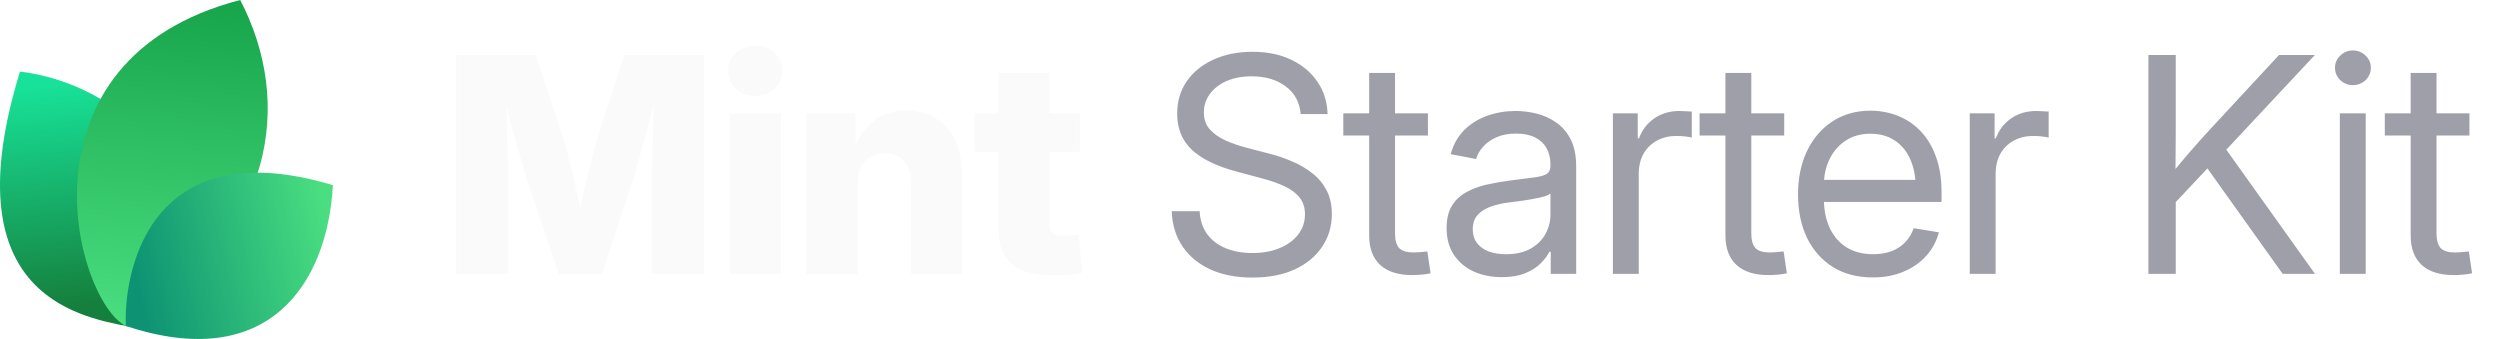
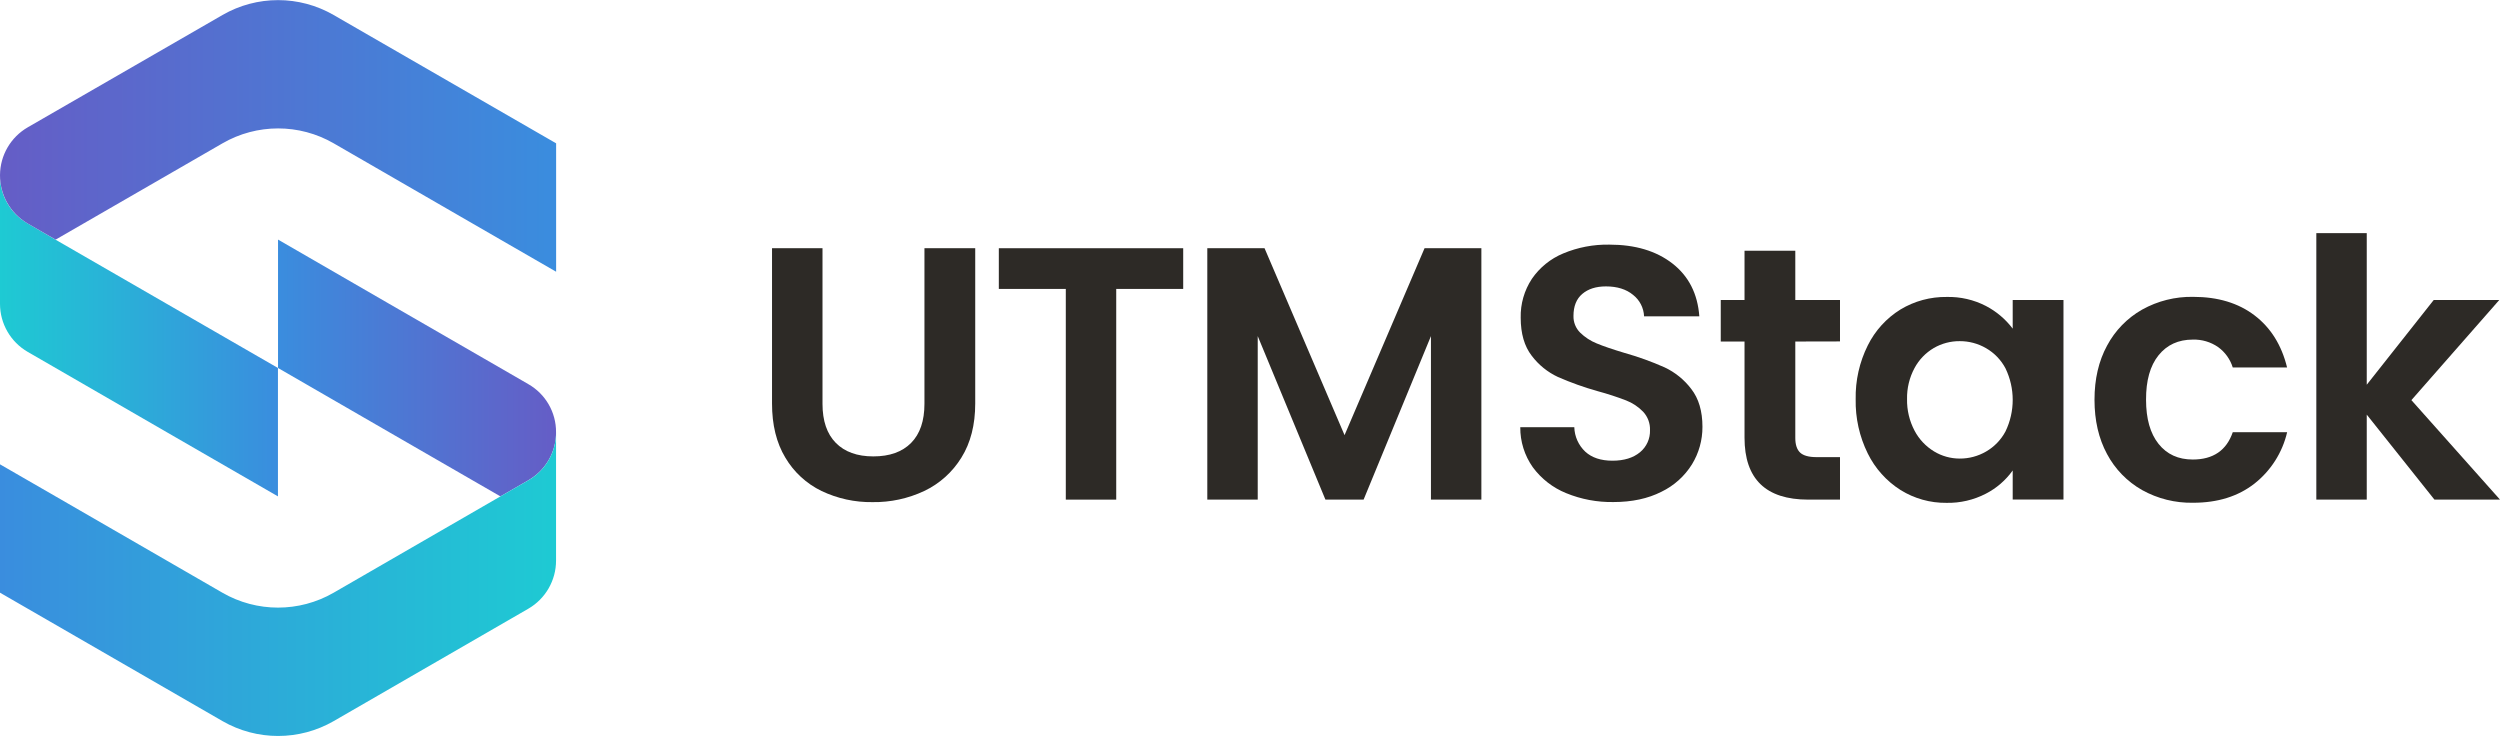
- <svg xmlns="http://www.w3.org/2000/svg" width="177" height="24" viewBox="0 0 177 24" fill="none">
-   <path d="M9.061 23.108C5.268 22.377 -3.391 20.627 1.417 5.064C9.634 6.099 16.973 14.064 9.061 23.108Z" fill="url(#paint0_linear_17557_2145)" />
-   <path d="M8.919 23.094C5.276 21.222 0.784 4.209 17.007 0C20.757 7.193 19.621 16.545 8.919 23.094Z" fill="url(#paint1_linear_17557_2145)" />
-   <path d="M8.914 23.079C8.735 19.882 10.159 9.085 23.57 13.111C23.181 20.123 18.984 26.418 8.914 23.079Z" fill="url(#paint2_linear_17557_2145)" />
-   <path d="M32.301 19.392V3.894H37.938L39.925 9.948C40.036 10.315 40.164 10.787 40.31 11.362C40.462 11.938 40.611 12.552 40.757 13.204C40.91 13.855 41.048 14.483 41.173 15.086C41.305 15.682 41.412 16.192 41.495 16.615H40.695C40.771 16.192 40.871 15.682 40.996 15.086C41.128 14.49 41.267 13.866 41.412 13.214C41.565 12.562 41.714 11.948 41.86 11.373C42.005 10.79 42.133 10.315 42.244 9.948L44.2 3.894H49.848V19.392H46.166V12.704C46.166 12.357 46.173 11.917 46.187 11.383C46.2 10.849 46.214 10.27 46.228 9.646C46.249 9.022 46.266 8.391 46.28 7.753C46.301 7.115 46.311 6.519 46.311 5.964H46.623C46.485 6.561 46.332 7.181 46.166 7.826C45.999 8.471 45.833 9.102 45.666 9.719C45.507 10.336 45.351 10.901 45.198 11.414C45.053 11.928 44.928 12.357 44.824 12.704L42.608 19.392H39.561L37.314 12.704C37.203 12.357 37.072 11.928 36.919 11.414C36.773 10.901 36.614 10.34 36.441 9.729C36.274 9.112 36.104 8.481 35.931 7.836C35.764 7.192 35.608 6.567 35.463 5.964H35.827C35.834 6.512 35.844 7.105 35.858 7.743C35.872 8.374 35.886 9.005 35.9 9.636C35.92 10.26 35.938 10.839 35.952 11.373C35.965 11.907 35.972 12.351 35.972 12.704V19.392H32.301ZM51.668 19.392V8.024H55.288V19.392H51.668ZM53.468 6.786C52.927 6.786 52.473 6.616 52.105 6.276C51.738 5.93 51.554 5.507 51.554 5.007C51.554 4.508 51.738 4.088 52.105 3.749C52.473 3.409 52.927 3.239 53.468 3.239C54.009 3.239 54.463 3.409 54.83 3.749C55.198 4.082 55.382 4.501 55.382 5.007C55.382 5.507 55.198 5.93 54.83 6.276C54.463 6.616 54.009 6.786 53.468 6.786ZM60.708 13.027V19.392H57.088V8.024H60.551L60.593 10.967H60.281C60.593 10.024 61.061 9.268 61.685 8.7C62.309 8.124 63.138 7.836 64.171 7.836C64.975 7.836 65.672 8.017 66.262 8.377C66.851 8.731 67.302 9.234 67.614 9.885C67.933 10.537 68.092 11.307 68.092 12.194V19.392H64.483V12.912C64.483 12.26 64.32 11.754 63.994 11.394C63.675 11.033 63.221 10.853 62.632 10.853C62.25 10.853 61.914 10.936 61.623 11.102C61.332 11.269 61.106 11.515 60.947 11.841C60.787 12.16 60.708 12.555 60.708 13.027ZM76.456 8.024V10.749H69.008V8.024H76.456ZM70.683 5.163H74.292V15.783C74.292 16.102 74.361 16.334 74.5 16.48C74.646 16.625 74.899 16.698 75.259 16.698C75.405 16.698 75.596 16.688 75.831 16.667C76.074 16.646 76.251 16.629 76.362 16.615L76.632 19.309C76.313 19.378 75.963 19.427 75.582 19.455C75.207 19.482 74.836 19.496 74.469 19.496C73.2 19.496 72.25 19.222 71.619 18.674C70.995 18.127 70.683 17.308 70.683 16.22V5.163Z" fill="#FAFAFA" />
-   <path d="M88.667 19.652C87.523 19.652 86.528 19.458 85.682 19.07C84.843 18.681 84.188 18.137 83.716 17.437C83.245 16.736 82.992 15.908 82.957 14.951H84.933C84.968 15.596 85.148 16.14 85.474 16.584C85.8 17.021 86.24 17.354 86.795 17.582C87.35 17.804 87.974 17.915 88.667 17.915C89.388 17.915 90.026 17.801 90.581 17.572C91.143 17.343 91.583 17.024 91.902 16.615C92.228 16.199 92.391 15.717 92.391 15.169C92.391 14.698 92.266 14.306 92.017 13.994C91.767 13.675 91.413 13.408 90.956 13.193C90.498 12.978 89.954 12.787 89.323 12.621L87.502 12.132C86.123 11.765 85.082 11.255 84.382 10.603C83.689 9.944 83.342 9.095 83.342 8.055C83.342 7.174 83.571 6.404 84.028 5.746C84.486 5.087 85.117 4.577 85.921 4.217C86.726 3.849 87.645 3.666 88.678 3.666C89.718 3.666 90.63 3.853 91.413 4.227C92.204 4.602 92.824 5.122 93.275 5.787C93.726 6.446 93.965 7.209 93.993 8.076H92.089C92.013 7.23 91.656 6.574 91.018 6.11C90.387 5.638 89.586 5.403 88.615 5.403C87.95 5.403 87.36 5.513 86.847 5.735C86.341 5.957 85.946 6.262 85.661 6.651C85.377 7.032 85.235 7.469 85.235 7.961C85.235 8.447 85.377 8.849 85.661 9.168C85.946 9.48 86.317 9.74 86.774 9.948C87.232 10.149 87.724 10.319 88.251 10.457L89.884 10.884C90.439 11.023 90.977 11.206 91.496 11.435C92.023 11.657 92.495 11.934 92.911 12.267C93.334 12.593 93.67 12.995 93.92 13.474C94.17 13.945 94.294 14.504 94.294 15.149C94.294 16.015 94.066 16.788 93.608 17.468C93.157 18.148 92.512 18.681 91.673 19.07C90.834 19.458 89.832 19.652 88.667 19.652ZM101.097 8.024V9.594H95.106V8.024H101.097ZM96.937 5.163H98.767V16.521C98.767 17 98.865 17.347 99.059 17.562C99.26 17.77 99.6 17.874 100.078 17.874C100.21 17.874 100.366 17.867 100.546 17.853C100.733 17.832 100.903 17.815 101.056 17.801L101.285 19.351C101.097 19.392 100.886 19.423 100.65 19.444C100.414 19.465 100.189 19.475 99.974 19.475C98.996 19.475 98.244 19.236 97.717 18.758C97.197 18.272 96.937 17.579 96.937 16.677V5.163ZM106.33 19.621C105.595 19.621 104.932 19.489 104.343 19.226C103.754 18.955 103.285 18.564 102.939 18.05C102.592 17.53 102.419 16.896 102.419 16.147C102.419 15.495 102.547 14.965 102.804 14.556C103.06 14.146 103.403 13.828 103.833 13.599C104.263 13.363 104.742 13.186 105.269 13.068C105.796 12.95 106.333 12.857 106.881 12.787C107.574 12.69 108.132 12.617 108.555 12.569C108.978 12.52 109.287 12.441 109.481 12.33C109.675 12.212 109.772 12.014 109.772 11.737V11.654C109.772 11.203 109.679 10.815 109.492 10.489C109.311 10.163 109.041 9.91 108.68 9.729C108.32 9.549 107.872 9.459 107.338 9.459C106.805 9.459 106.34 9.546 105.945 9.719C105.556 9.892 105.241 10.118 104.998 10.395C104.755 10.665 104.593 10.953 104.509 11.258L102.71 10.915C102.897 10.222 103.22 9.65 103.677 9.199C104.135 8.748 104.679 8.412 105.31 8.19C105.941 7.968 106.607 7.857 107.307 7.857C107.8 7.857 108.295 7.92 108.795 8.044C109.301 8.169 109.765 8.381 110.188 8.679C110.611 8.97 110.951 9.369 111.208 9.875C111.464 10.374 111.593 11.005 111.593 11.768V19.392H109.793V17.822H109.7C109.568 18.085 109.363 18.359 109.086 18.643C108.809 18.921 108.444 19.153 107.994 19.34C107.543 19.527 106.988 19.621 106.33 19.621ZM106.621 17.998C107.321 17.998 107.904 17.867 108.368 17.603C108.84 17.333 109.19 16.986 109.419 16.563C109.654 16.133 109.772 15.682 109.772 15.211V13.692C109.703 13.769 109.554 13.841 109.325 13.911C109.096 13.973 108.829 14.032 108.524 14.088C108.226 14.143 107.921 14.192 107.609 14.233C107.304 14.275 107.033 14.309 106.798 14.337C106.354 14.393 105.938 14.49 105.549 14.628C105.168 14.76 104.86 14.954 104.624 15.211C104.388 15.467 104.27 15.811 104.27 16.241C104.27 16.615 104.367 16.934 104.561 17.198C104.762 17.461 105.04 17.662 105.393 17.801C105.747 17.933 106.156 17.998 106.621 17.998ZM114.193 19.392V8.024H115.951V9.792H116.045C116.253 9.209 116.61 8.741 117.116 8.388C117.622 8.034 118.219 7.857 118.905 7.857C119.058 7.857 119.217 7.864 119.384 7.878C119.55 7.885 119.682 7.892 119.779 7.899V9.74C119.716 9.719 119.578 9.695 119.363 9.667C119.155 9.639 118.922 9.625 118.666 9.625C118.174 9.625 117.726 9.733 117.324 9.948C116.922 10.163 116.603 10.471 116.367 10.874C116.138 11.276 116.024 11.758 116.024 12.319V19.392H114.193ZM126.322 8.024V9.594H120.33V8.024H126.322ZM122.161 5.163H123.992V16.521C123.992 17 124.089 17.347 124.283 17.562C124.484 17.77 124.824 17.874 125.302 17.874C125.434 17.874 125.59 17.867 125.77 17.853C125.958 17.832 126.127 17.815 126.28 17.801L126.509 19.351C126.322 19.392 126.11 19.423 125.874 19.444C125.639 19.465 125.413 19.475 125.198 19.475C124.221 19.475 123.468 19.236 122.941 18.758C122.421 18.272 122.161 17.579 122.161 16.677V5.163ZM132.604 19.642C131.502 19.642 130.555 19.396 129.765 18.903C128.974 18.404 128.364 17.714 127.934 16.834C127.511 15.946 127.3 14.927 127.3 13.775C127.3 12.611 127.511 11.584 127.934 10.697C128.364 9.802 128.964 9.102 129.734 8.596C130.51 8.089 131.408 7.836 132.428 7.836C133.1 7.836 133.738 7.954 134.341 8.19C134.952 8.426 135.489 8.783 135.954 9.261C136.425 9.74 136.793 10.343 137.056 11.071C137.327 11.792 137.462 12.645 137.462 13.63V14.296H128.433V12.735H136.463L135.631 13.297C135.631 12.541 135.506 11.876 135.257 11.3C135.007 10.725 134.643 10.277 134.165 9.958C133.686 9.632 133.107 9.469 132.428 9.469C131.748 9.469 131.162 9.632 130.67 9.958C130.177 10.284 129.796 10.725 129.526 11.279C129.262 11.827 129.13 12.441 129.13 13.12V14.046C129.13 14.864 129.273 15.572 129.557 16.168C129.841 16.757 130.243 17.211 130.763 17.53C131.283 17.842 131.901 17.998 132.615 17.998C133.093 17.998 133.523 17.929 133.905 17.79C134.293 17.645 134.619 17.433 134.882 17.156C135.153 16.879 135.354 16.546 135.486 16.157L137.275 16.449C137.108 17.08 136.81 17.634 136.38 18.113C135.95 18.591 135.413 18.966 134.768 19.236C134.123 19.507 133.402 19.642 132.604 19.642ZM139.459 19.392V8.024H141.217V9.792H141.311C141.519 9.209 141.876 8.741 142.382 8.388C142.888 8.034 143.485 7.857 144.171 7.857C144.324 7.857 144.483 7.864 144.649 7.878C144.816 7.885 144.948 7.892 145.045 7.899V9.74C144.982 9.719 144.844 9.695 144.629 9.667C144.421 9.639 144.188 9.625 143.932 9.625C143.439 9.625 142.992 9.733 142.59 9.948C142.188 10.163 141.869 10.471 141.633 10.874C141.404 11.276 141.29 11.758 141.29 12.319V19.392H139.459ZM153.429 14.961V12.715C153.783 12.257 154.136 11.82 154.49 11.404C154.844 10.981 155.204 10.565 155.572 10.156C155.939 9.74 156.314 9.327 156.695 8.918L161.355 3.894H163.893L157.277 10.967H157.184L153.429 14.961ZM152.108 19.392V3.894H154.043V9.241L154.022 12.559L154.043 13.505V19.392H152.108ZM161.615 19.392L155.967 11.477L157.173 9.969L163.903 19.392H161.615ZM165.661 19.392V8.024H167.492V19.392H165.661ZM166.587 6.027C166.24 6.027 165.942 5.909 165.692 5.673C165.443 5.43 165.318 5.139 165.318 4.799C165.318 4.459 165.443 4.172 165.692 3.936C165.942 3.693 166.24 3.572 166.587 3.572C166.934 3.572 167.232 3.693 167.482 3.936C167.731 4.172 167.856 4.459 167.856 4.799C167.856 5.139 167.731 5.43 167.482 5.673C167.232 5.909 166.934 6.027 166.587 6.027ZM174.836 8.024V9.594H168.844V8.024H174.836ZM170.675 5.163H172.506V16.521C172.506 17 172.603 17.347 172.797 17.562C172.998 17.77 173.338 17.874 173.816 17.874C173.948 17.874 174.104 17.867 174.284 17.853C174.472 17.832 174.641 17.815 174.794 17.801L175.023 19.351C174.836 19.392 174.624 19.423 174.388 19.444C174.153 19.465 173.927 19.475 173.712 19.475C172.735 19.475 171.982 19.236 171.455 18.758C170.935 18.272 170.675 17.579 170.675 16.677V5.163Z" fill="#9F9FA9" />
+ <svg xmlns="http://www.w3.org/2000/svg" xmlns:xlink="http://www.w3.org/1999/xlink" viewBox="0 0 1000 294.39">
  <defs>
-     <linearGradient id="paint0_linear_17557_2145" x1="3.776" y1="5.916" x2="5.232" y2="21.559" gradientUnits="userSpaceOnUse">
-       <stop stop-color="#18E299" />
-       <stop offset="1" stop-color="#15803D" />
+     <style>.cls-1{fill:url(#Degradado_sin_nombre_13);}.cls-2{fill:url(#Degradado_sin_nombre_30);}.cls-3{fill:url(#Degradado_sin_nombre_28);}.cls-4{fill:url(#Degradado_sin_nombre_24);}.cls-5{fill:url(#Degradado_sin_nombre_30-2);}.cls-6{fill:url(#Degradado_sin_nombre_24-2);}.cls-7{fill:#2d2a26;}</style>
+     <linearGradient id="Degradado_sin_nombre_13" x1="0.01" y1="134.72" x2="111.21" y2="134.72" gradientUnits="userSpaceOnUse">
+       <stop offset="0" stop-color="#1ecad3" />
+       <stop offset="1" stop-color="#3a8dde" />
    </linearGradient>
-     <linearGradient id="paint1_linear_17557_2145" x1="12.171" y1="-0.718" x2="10.19" y2="22.983" gradientUnits="userSpaceOnUse">
-       <stop stop-color="#16A34A" />
-       <stop offset="1" stop-color="#4ADE80" />
+     <linearGradient id="Degradado_sin_nombre_30" x1="111.21" y1="147.19" x2="222.42" y2="147.19" gradientUnits="userSpaceOnUse">
+       <stop offset="0" stop-color="#3a8dde" />
+       <stop offset="1" stop-color="#655dc6" />
    </linearGradient>
-     <linearGradient id="paint2_linear_17557_2145" x1="23.133" y1="15.353" x2="9.338" y2="18.52" gradientUnits="userSpaceOnUse">
-       <stop stop-color="#4ADE80" />
-       <stop offset="1" stop-color="#0D9373" />
+     <linearGradient id="Degradado_sin_nombre_28" y1="54.35" x2="222.42" y2="54.35" gradientUnits="userSpaceOnUse">
+       <stop offset="0" stop-color="#655dc6" />
+       <stop offset="1" stop-color="#3a8dde" />
    </linearGradient>
+     <linearGradient id="Degradado_sin_nombre_24" x1="0.01" y1="233.64" x2="222.42" y2="233.64" gradientUnits="userSpaceOnUse">
+       <stop offset="0" stop-color="#3a8dde" />
+       <stop offset="1" stop-color="#1ecad3" />
+     </linearGradient>
+     <linearGradient id="Degradado_sin_nombre_30-2" x1="111.21" y1="192.73" x2="222.42" y2="192.73" xlink:href="#Degradado_sin_nombre_30" />
+     <linearGradient id="Degradado_sin_nombre_24-2" x1="0.01" y1="192.73" x2="222.42" y2="192.73" xlink:href="#Degradado_sin_nombre_24" />
  </defs>
+   <g id="Capa_2" data-name="Capa 2">
+     <g id="Capa_1-2" data-name="Capa 1">
+       <path class="cls-1" d="M11.11,89.42l-.25-.16A21.92,21.92,0,0,1,0,70.88v50.64a22.22,22.22,0,0,0,11.13,19.26l11.11,6.41,44.46,25.69h0l44.48,25.67V147.19l-89-51.34Z" />
+       <path class="cls-2" d="M211.5,192l.19-.11a22,22,0,0,0,10.73-19v0a22,22,0,0,0-11.12-19.25l-11.14-6.44-44.48-25.67L111.21,95.83v51.36l44.47,25.69h0l44.48,25.67,8.91-5.13,2.21-1.27Z" />
+       <path class="cls-3" d="M10.86,89.26l.25.16,11.14,6.43L89,57.33a44.46,44.46,0,0,1,44.48,0l66.71,38.52,22.26,12.84V57.33L133.45,6A44.46,44.46,0,0,0,89,6L11.13,50.91a22.22,22.22,0,0,0-.27,38.35ZM0,70.88v0Z" />
+       <path class="cls-4" d="M211.69,191.92l-.19.11-.2.12-2.21,1.27-8.91,5.13-66.73,38.54a44.51,44.51,0,0,1-44.48,0L22.23,198.55,0,185.73v51.34l89,51.37a44.56,44.56,0,0,0,44.48,0L211.3,243.5a22.23,22.23,0,0,0,11.12-19.27V172.9A22,22,0,0,1,211.69,191.92Z" />
+       <path class="cls-5" d="M211.5,192l-.2.12-2.21,1.27,2.21-1.27Z" />
+       <path class="cls-6" d="M211.5,192l-.2.12-2.21,1.27,2.21-1.27Z" />
+       <path class="cls-7" d="M329,99.29v62.24q0,10.23,5.33,15.63t15,5.4q9.79,0,15.12-5.4t5.33-15.63V99.29h20.31v62.09q0,12.83-5.54,21.68a35.17,35.17,0,0,1-14.84,13.33A47,47,0,0,1,349,200.85a45.84,45.84,0,0,1-20.39-4.46,34,34,0,0,1-14.47-13.33q-5.34-8.85-5.33-21.68V99.29Z" />
+       <path class="cls-7" d="M473.28,99.29v16.28H446.49v84.28H426.32V115.57H399.53V99.29Z" />
+       <path class="cls-7" d="M592.55,99.29V199.85H572.38V134.44l-26.94,65.41H530.17l-27.08-65.41v65.41H482.92V99.29h22.9l32,74.77,32-74.77Z" />
+       <path class="cls-7" d="M626.44,197.25a31.08,31.08,0,0,1-13.33-10.37,27.36,27.36,0,0,1-5-16h21.61a14,14,0,0,0,4.4,9.8q3.95,3.6,10.87,3.6T656,180.9a11,11,0,0,0,4-8.86,10.25,10.25,0,0,0-2.74-7.34,19.14,19.14,0,0,0-6.84-4.54,116.12,116.12,0,0,0-11.31-3.68,121.54,121.54,0,0,1-15.92-5.68,27.84,27.84,0,0,1-10.51-8.51q-4.39-5.68-4.4-15.19a27.15,27.15,0,0,1,4.47-15.56,28.39,28.39,0,0,1,12.53-10.16,45.67,45.67,0,0,1,18.44-3.53q15.56,0,25.28,7.57t10.73,21.1H657.63a11.51,11.51,0,0,0-4.4-8.57q-4.1-3.39-10.87-3.39-5.91,0-9.44,3t-3.53,8.79a9.08,9.08,0,0,0,2.67,6.7,20.37,20.37,0,0,0,6.63,4.32c2.63,1.1,6.36,2.37,11.16,3.81a118.59,118.59,0,0,1,16,5.77,28.73,28.73,0,0,1,10.66,8.64q4.47,5.76,4.47,15.13a28.49,28.49,0,0,1-4.18,15,29.54,29.54,0,0,1-12.25,11q-8.07,4.09-19.16,4.1A47.77,47.77,0,0,1,626.44,197.25Z" />
+       <path class="cls-7" d="M718.12,136.61v38.6q0,4,1.94,5.84c1.3,1.2,3.48,1.8,6.56,1.8H736v17H723.3q-25.49,0-25.49-24.78V136.61H688.3V120h9.51V100.3h20.31V120H736v16.57Z" />
+       <path class="cls-7" d="M747.1,138.19a35.35,35.35,0,0,1,13.11-14.41,34.9,34.9,0,0,1,18.51-5,32.55,32.55,0,0,1,15.63,3.6,31.88,31.88,0,0,1,10.73,9.08V120h20.31v79.81H805.08V188.18a30,30,0,0,1-10.73,9.29,32.81,32.81,0,0,1-15.77,3.67A34,34,0,0,1,760.21,196a36.2,36.2,0,0,1-13.11-14.62,46.94,46.94,0,0,1-4.83-21.69A46.15,46.15,0,0,1,747.1,138.19Zm55.1,9.15a20.24,20.24,0,0,0-7.78-8.07,20.81,20.81,0,0,0-10.52-2.81,20.38,20.38,0,0,0-10.37,2.74,20.61,20.61,0,0,0-7.71,8,25.15,25.15,0,0,0-3,12.46,26,26,0,0,0,3,12.61,21.32,21.32,0,0,0,7.78,8.28,19.77,19.77,0,0,0,10.3,2.88,20.71,20.71,0,0,0,10.52-2.81,20.28,20.28,0,0,0,7.78-8.06,29,29,0,0,0,0-25.21Z" />
+       <path class="cls-7" d="M842.82,138.26a36,36,0,0,1,14-14.4,40.4,40.4,0,0,1,20.45-5.12q14.84,0,24.56,7.42t13,20.82H893.1a15.88,15.88,0,0,0-5.84-8.14,16.91,16.91,0,0,0-10.15-3q-8.64,0-13.69,6.27t-5,17.79q0,11.38,5,17.65t13.69,6.26q12.24,0,16-10.94h21.75a36.83,36.83,0,0,1-13.11,20.6q-9.79,7.63-24.49,7.63A40.39,40.39,0,0,1,856.8,196a36,36,0,0,1-14-14.41q-5-9.28-5-21.68T842.82,138.26Z" />
+       <path class="cls-7" d="M973.78,199.85l-27.08-34v34H926.53V93.24H946.7v60.65L973.49,120h26.22l-35.15,40.05L1000,199.85Z" />
+     </g>
+   </g>
</svg>
